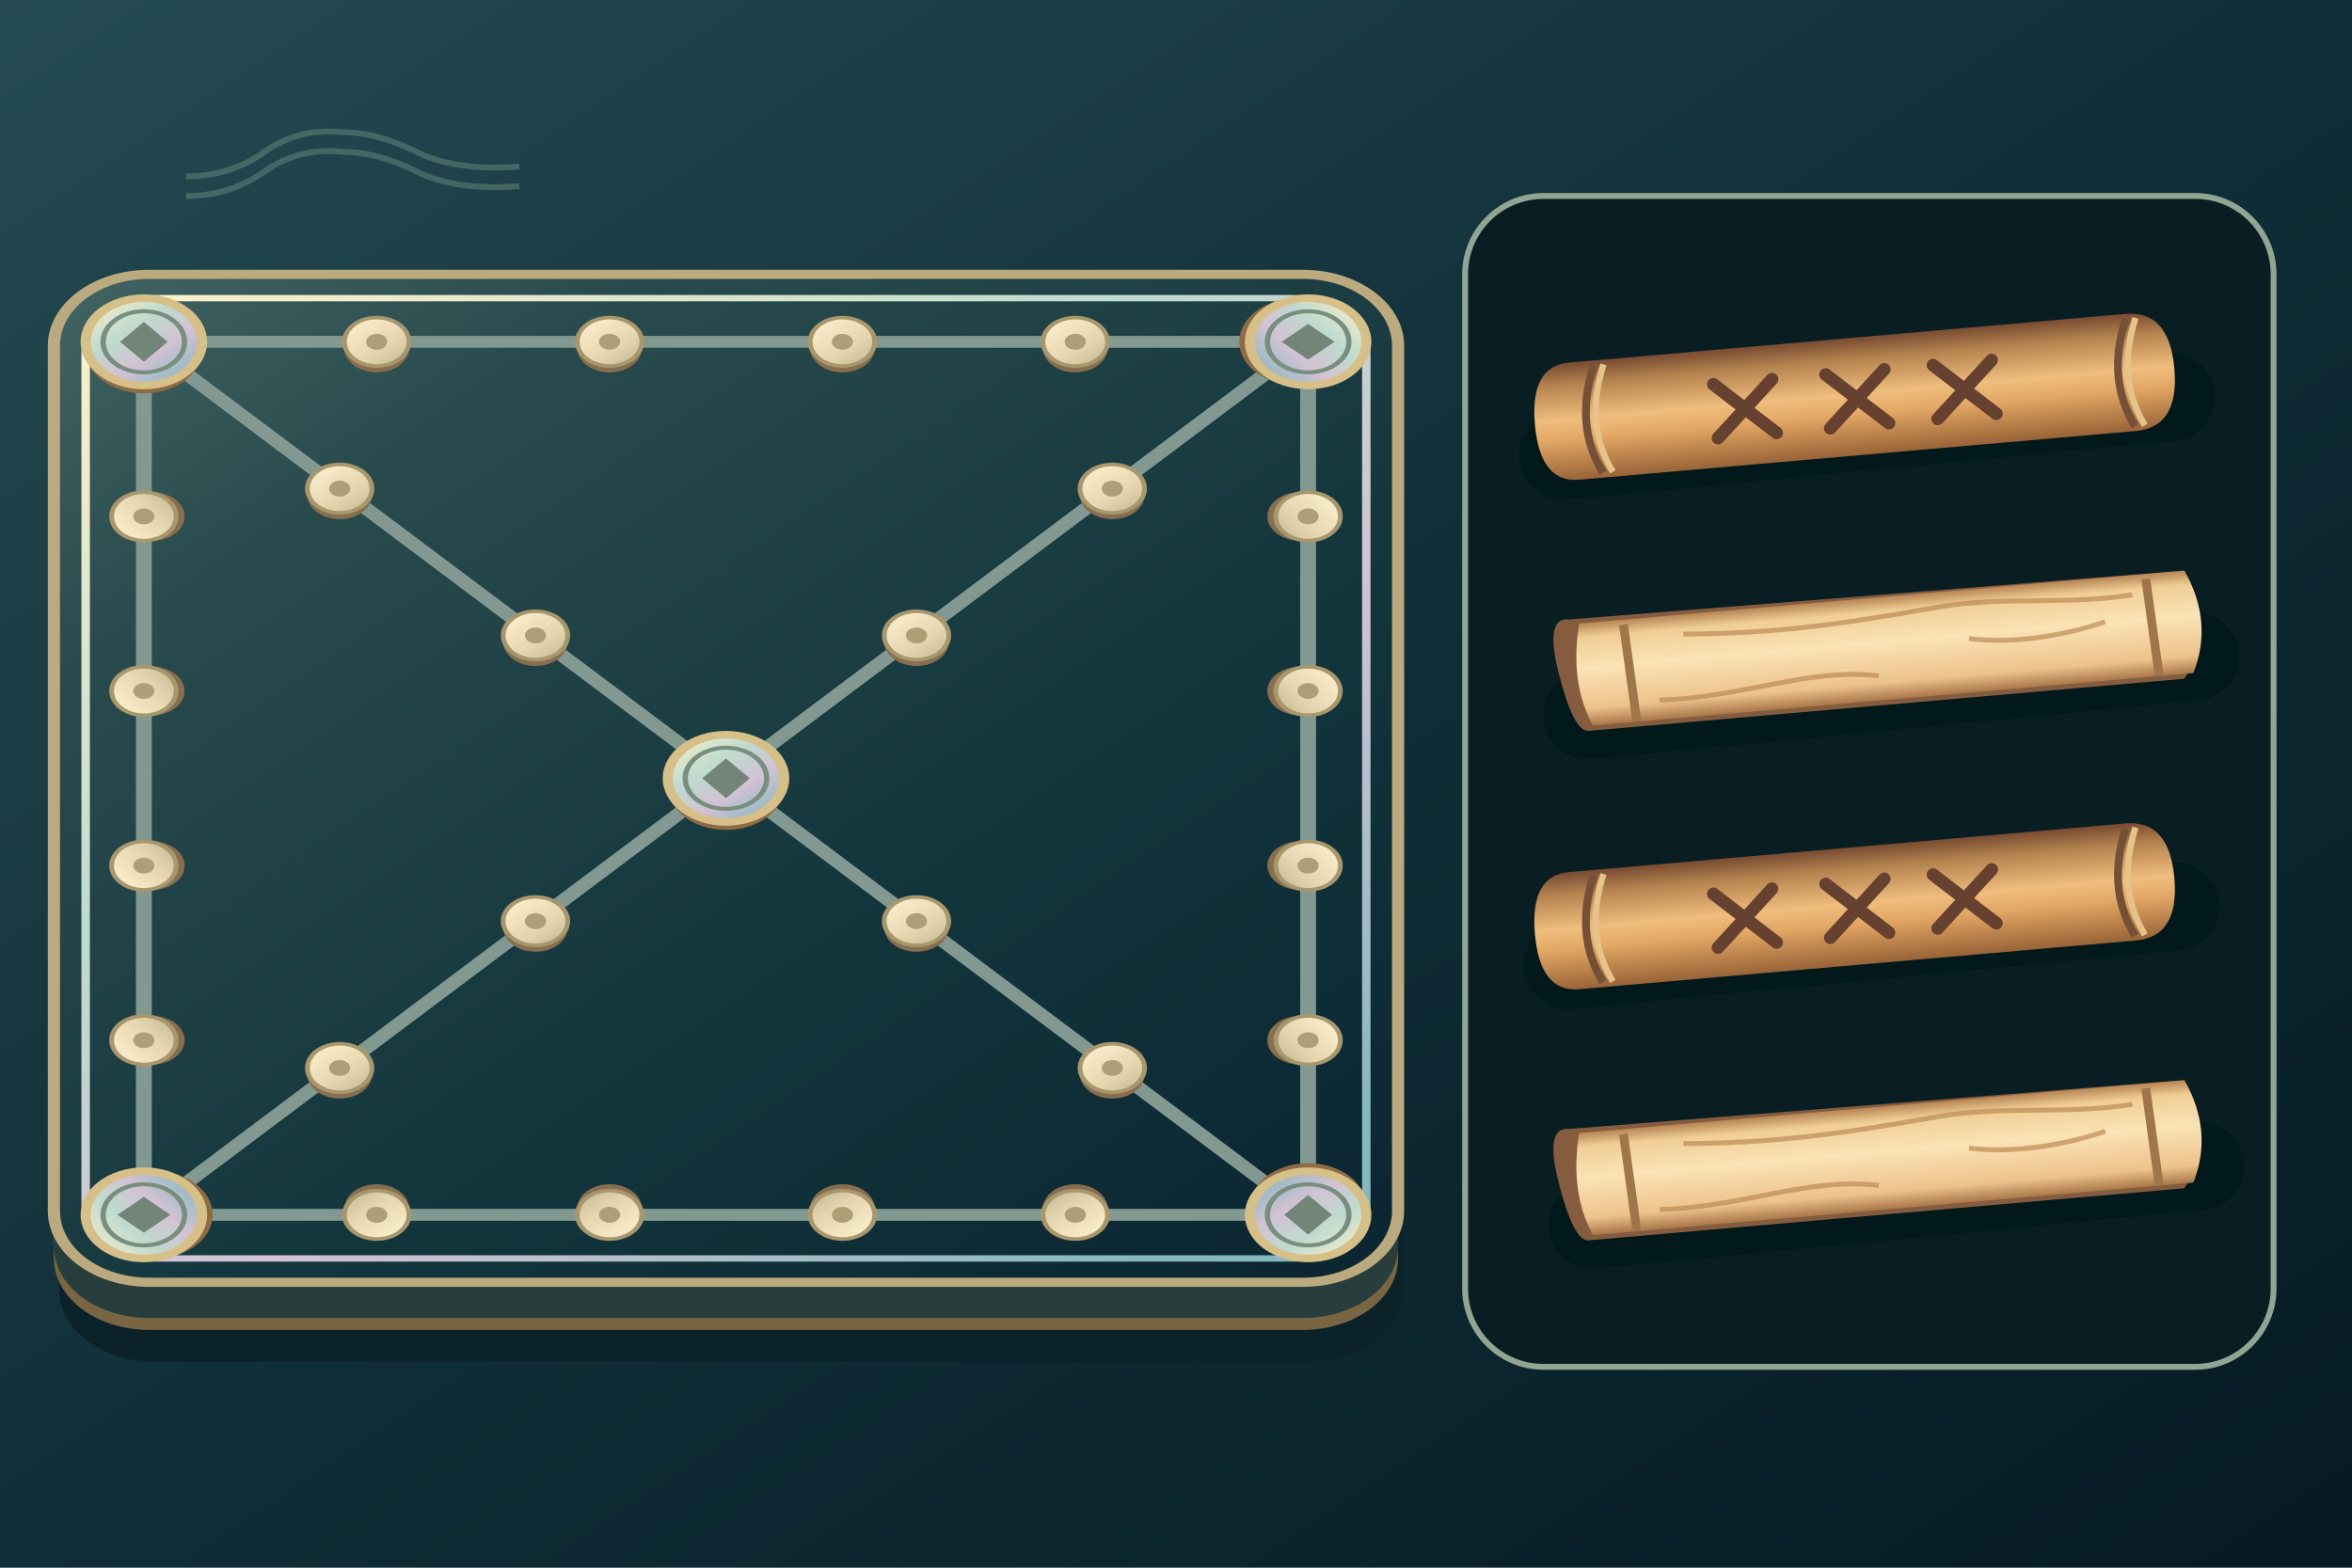
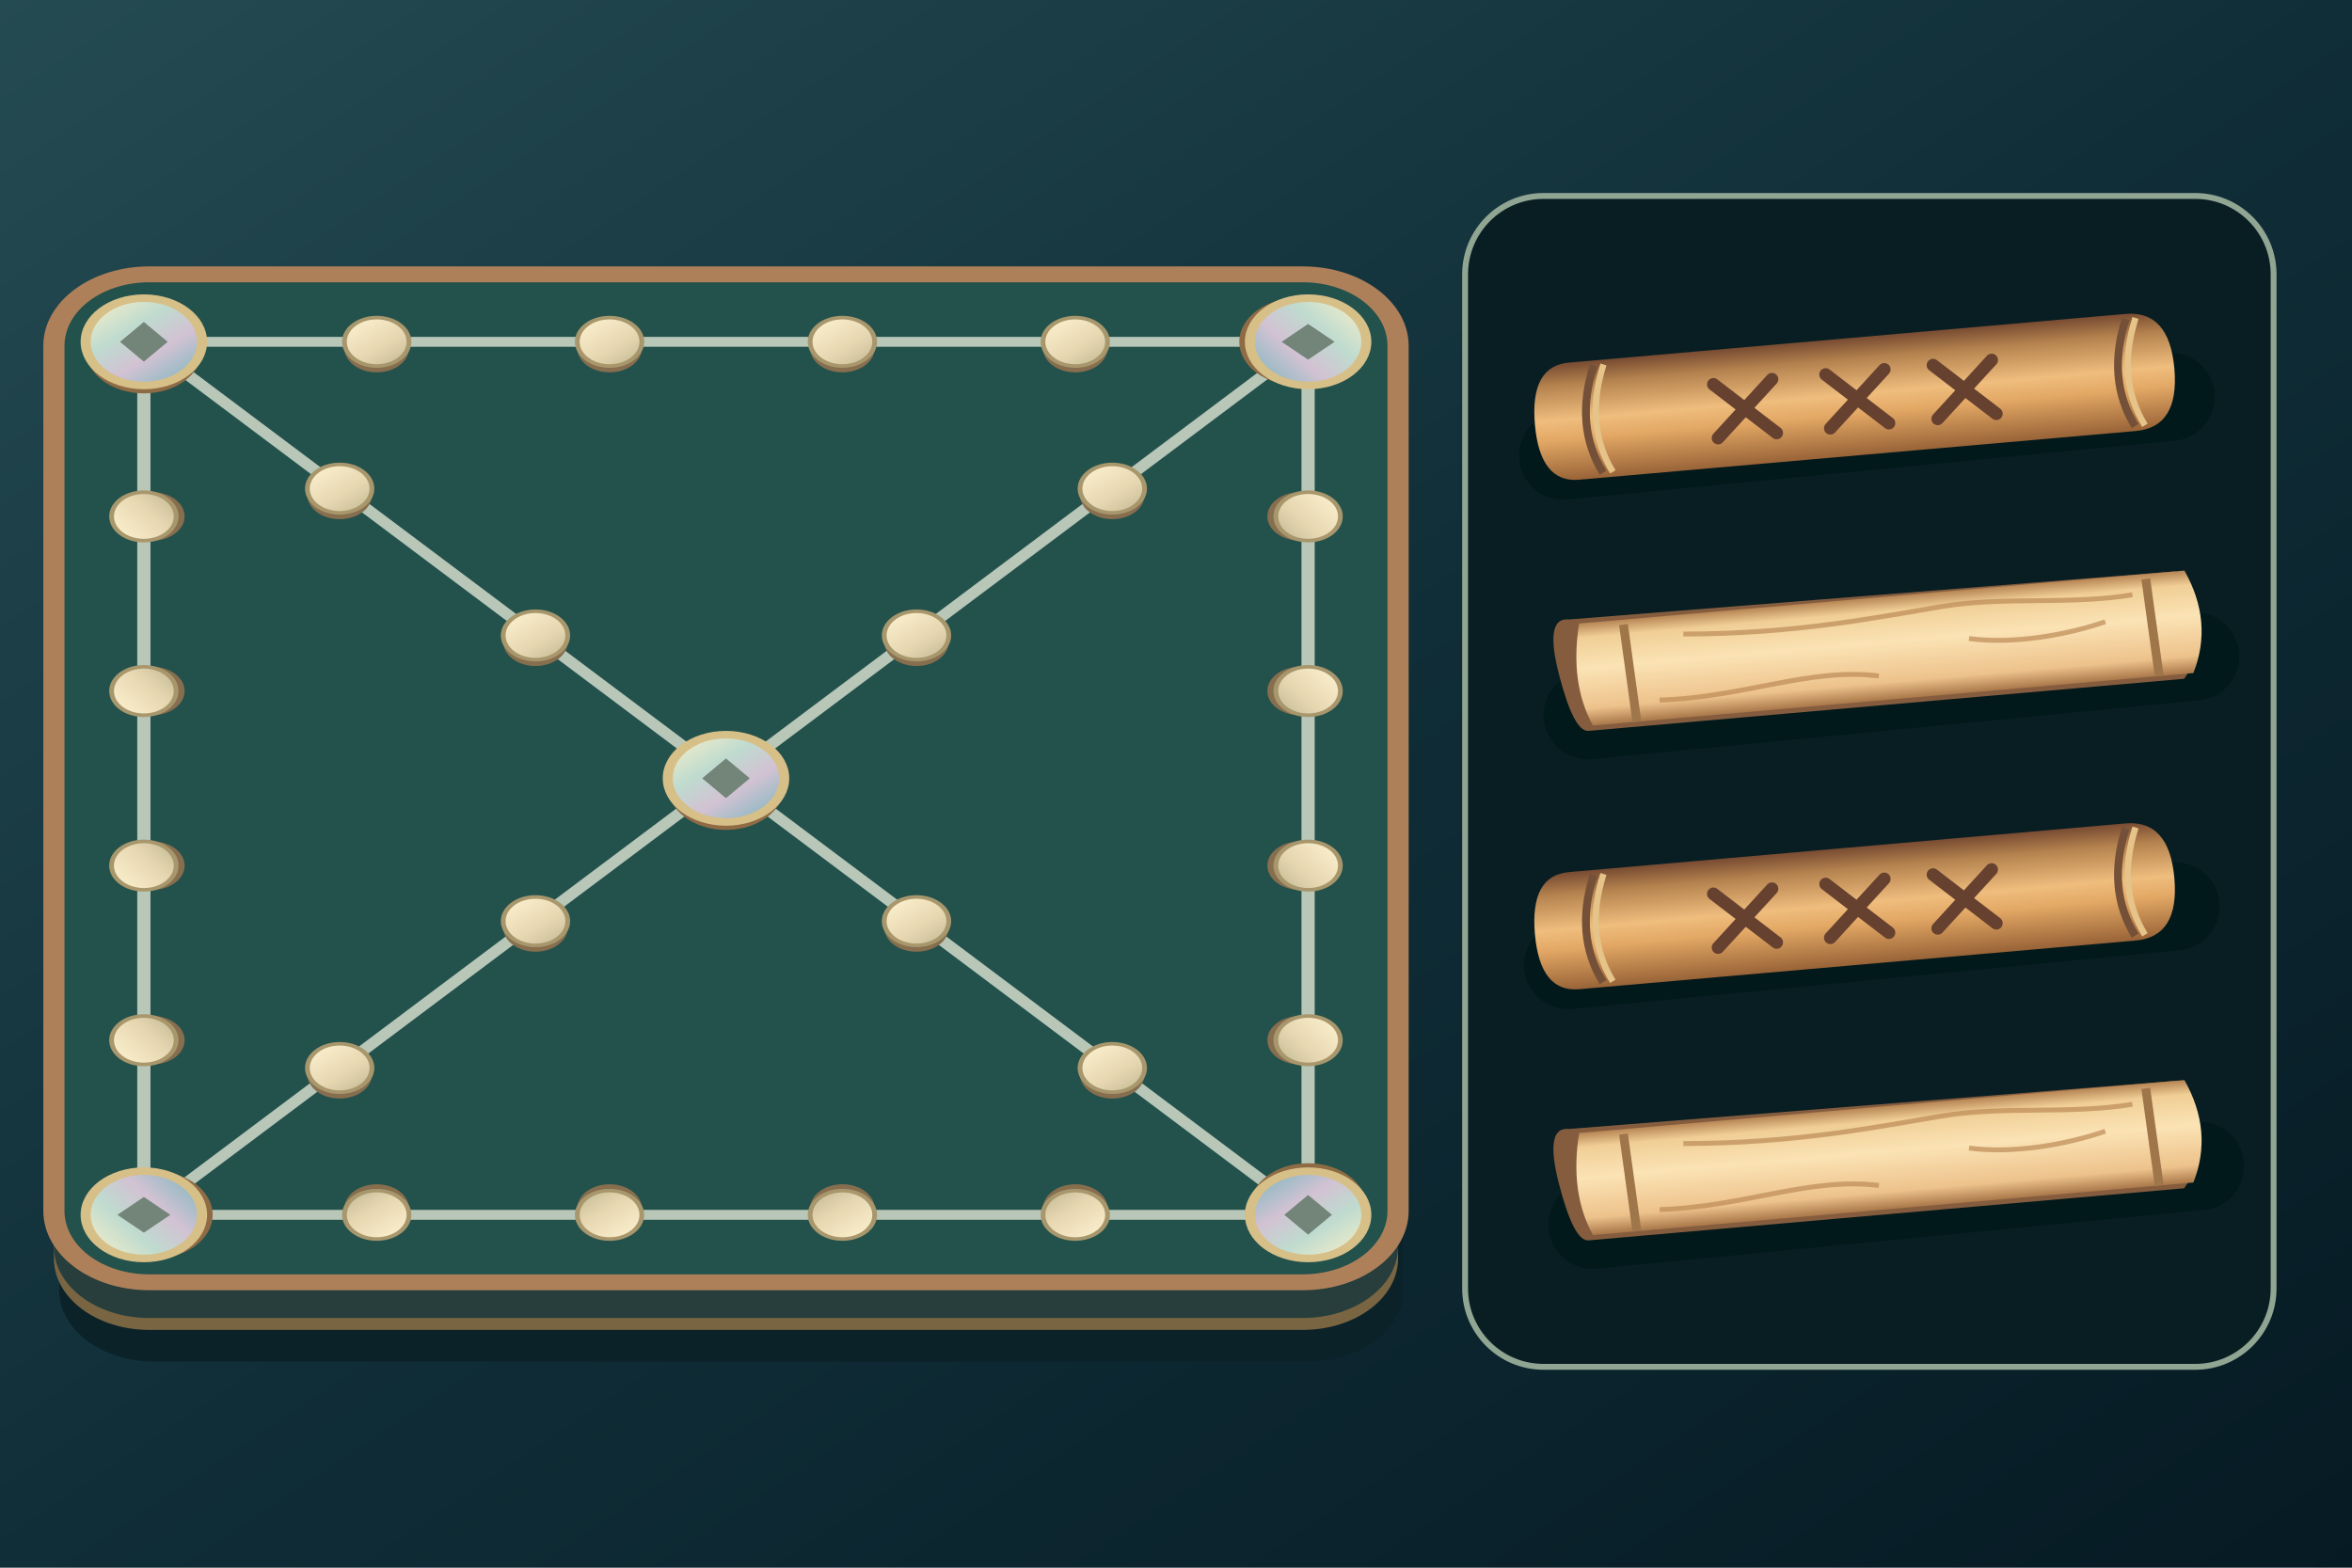
<svg xmlns="http://www.w3.org/2000/svg" xmlns:xlink="http://www.w3.org/1999/xlink" width="480" height="320" viewBox="0 0 480 320">
  <defs>
    <linearGradient id="sea" x2="1" y2="1">
      <stop stop-color="#254b52" />
      <stop offset=".5" stop-color="#102e38" />
      <stop offset="1" stop-color="#061a23" />
-     </linearGradient>
-     <linearGradient id="lacquer" x2=".9" y2="1">
-       <stop stop-color="#436464" />
-       <stop offset=".22" stop-color="#294b4d" />
-       <stop offset=".66" stop-color="#12353c" />
-       <stop offset="1" stop-color="#0c2732" />
    </linearGradient>
    <linearGradient id="shell" x2=".82" y2="1">
      <stop stop-color="#fff2c9" />
      <stop offset=".4" stop-color="#bfdbcf" />
      <stop offset=".67" stop-color="#d2c2d3" />
      <stop offset="1" stop-color="#86b8c0" />
    </linearGradient>
    <linearGradient id="ivory" x2=".8" y2="1">
      <stop stop-color="#fff3d1" />
      <stop offset=".65" stop-color="#e6d7b1" />
      <stop offset="1" stop-color="#c8be99" />
    </linearGradient>
    <linearGradient id="wood">
      <stop stop-color="#b78655" />
      <stop offset=".14" stop-color="#f0ce95" />
      <stop offset=".44" stop-color="#fbe3b5" />
      <stop offset=".83" stop-color="#edc28b" />
      <stop offset="1" stop-color="#aa784a" />
    </linearGradient>
    <linearGradient id="bark">
      <stop stop-color="#784b32" />
      <stop offset=".18" stop-color="#b4824e" />
      <stop offset=".48" stop-color="#efbd7d" />
      <stop offset=".65" stop-color="#e2a764" />
      <stop offset="1" stop-color="#986337" />
    </linearGradient>
    <g id="disc">
      <circle r="6.1" cy="1.6" fill="#866e4e" />
      <circle r="6.1" fill="url(#ivory)" stroke="#a8976c" stroke-width=".9" />
-       <circle r="2" fill="#ada079" />
    </g>
    <g id="gate">
      <circle r="11" cy="2" fill="#8e6b44" />
      <circle r="11" fill="url(#shell)" stroke="#d7bf88" stroke-width="1.9" />
-       <circle r="7.7" fill="none" stroke="#788e7e" stroke-width="1" />
      <path d="m0-5 4.5 5L0 5l-4.5-5z" fill="#738479" />
    </g>
    <g id="edge">
      <use xlink:href="#gate" />
      <use xlink:href="#disc" x="44" />
      <use xlink:href="#disc" x="88" />
      <use xlink:href="#disc" x="132" />
      <use xlink:href="#disc" x="176" />
    </g>
    <g id="flat">
      <path d="M-11-62q1-3 10-3t12 3V60q0 3-12 5t-11-3z" fill="#855d3e" />
      <path d="M-11-64q11-5 21 0V59q-9 4-21 1z" fill="url(#wood)" />
      <path d="M-7-53c1 13-2 26-1 39s3 30 1 53m5-86c2 8 3 19 1 28M5 0c-3 14 2 28 1 45" fill="none" stroke="#bc8a55" stroke-width="1" opacity=".7" />
      <path d="m-10-56 20-1m-20 108 20-1" stroke="#9f754a" stroke-width="1.8" />
    </g>
    <g id="round">
      <path d="M-12-57q0-9 12-9t12 9V57q0 8-12 8t-12-8z" fill="url(#bark)" />
      <path d="M-11-57q12 5 22 0m-22 109q12 5 22 0" fill="none" stroke="#735037" stroke-width="1.6" />
      <path d="M-11-59q12 5 22 0m-22 109q12 5 22 0" fill="none" stroke="#e6c389" stroke-width="1.3" />
      <path d="M-5-29 6-17m0-12L-5-17m0 10L6 5M6-7-5 5m0 11L6 28m0-12L-5 28" fill="none" stroke="#66412f" stroke-width="2.6" stroke-linecap="round" />
    </g>
-     <path id="wave" d="M0 10q9 0 16-5t16-4q7 0 15 4t21 3m-68 6q9 0 16-5t16-4q7 0 15 4t21 3" fill="none" stroke="#88a895" stroke-width="1.2" />
  </defs>
  <rect width="480" height="320" fill="url(#sea)" />
-   <g opacity=".35">
-     <use xlink:href="#wave" x="38" y="26" />
-     <use xlink:href="#wave" x="362" y="261" />
-   </g>
  <rect x="14" y="72" width="270" height="200" rx="19" fill="#04151b" opacity=".8" />
  <g transform="translate(11 56) scale(1.08 .81)">
    <rect x="1" y="20" width="254" height="254" rx="18" fill="#0b2229" />
    <rect y="12" width="254" height="254" rx="18" fill="#796542" />
    <rect y="9" width="254" height="254" rx="18" fill="#273e3c" />
-     <rect width="254" height="254" rx="18" fill="url(#lacquer)" stroke="#bbaa7e" stroke-width="2.3" />
-     <rect x="6" y="6" width="242" height="242" rx="14" fill="none" stroke="url(#shell)" stroke-width="1.6" />
+     <rect width="254" height="254" rx="18" fill="#23514c" stroke="#ae8059" stroke-width="4" />
    <g transform="translate(17 17)">
-       <path d="M0 0h220v220H0zm0 0 220 220M220 0 0 220" fill="none" stroke="#819990" stroke-width="3" />
+       <path d="M0 0h220v220H0zm0 0 220 220M220 0 0 220" fill="none" stroke="#b8c7b8" stroke-width="2.5" />
      <use xlink:href="#edge" />
      <use xlink:href="#edge" transform="translate(220) rotate(90)" />
      <use xlink:href="#edge" transform="translate(220 220) rotate(180)" />
      <use xlink:href="#edge" transform="translate(0 220) rotate(-90)" />
      <use xlink:href="#disc" x="37" y="37" />
      <use xlink:href="#disc" x="74" y="74" />
      <use xlink:href="#disc" x="146" y="146" />
      <use xlink:href="#disc" x="183" y="183" />
      <use xlink:href="#disc" x="183" y="37" />
      <use xlink:href="#disc" x="146" y="74" />
      <use xlink:href="#disc" x="74" y="146" />
      <use xlink:href="#disc" x="37" y="183" />
      <use xlink:href="#gate" x="110" y="110" />
    </g>
  </g>
  <g fill="#081e23">
    <rect x="299" y="40" width="165" height="239" rx="16" stroke="#91a593" stroke-width="1.2" />
  </g>
  <g stroke="#001819" fill="none" stroke-width="18" stroke-linecap="round" opacity=".8">
    <path d="m319 93 124-12m-119 65 124-12m-128 63 124-12m-119 65 124-12" />
  </g>
  <g transform="translate(378 81) rotate(85)">
    <use xlink:href="#round" />
  </g>
  <g transform="translate(383 133) rotate(85)">
    <use xlink:href="#flat" />
  </g>
  <g transform="translate(378 185) rotate(85)">
    <use xlink:href="#round" />
  </g>
  <g transform="translate(383 237) rotate(85)">
    <use xlink:href="#flat" />
  </g>
</svg>
